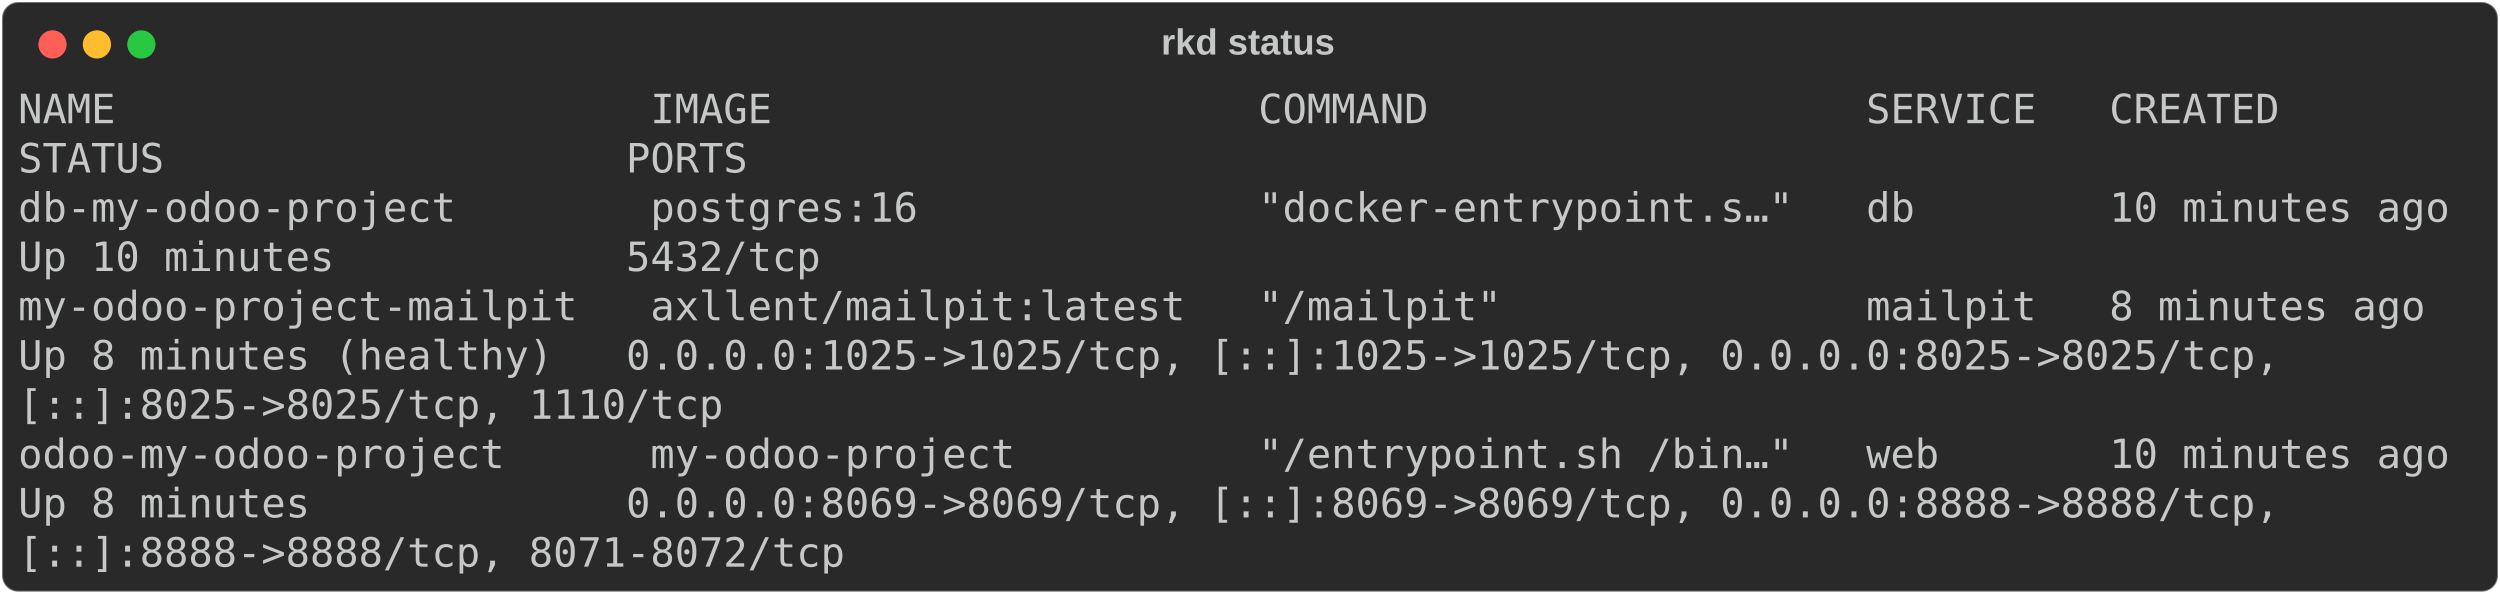
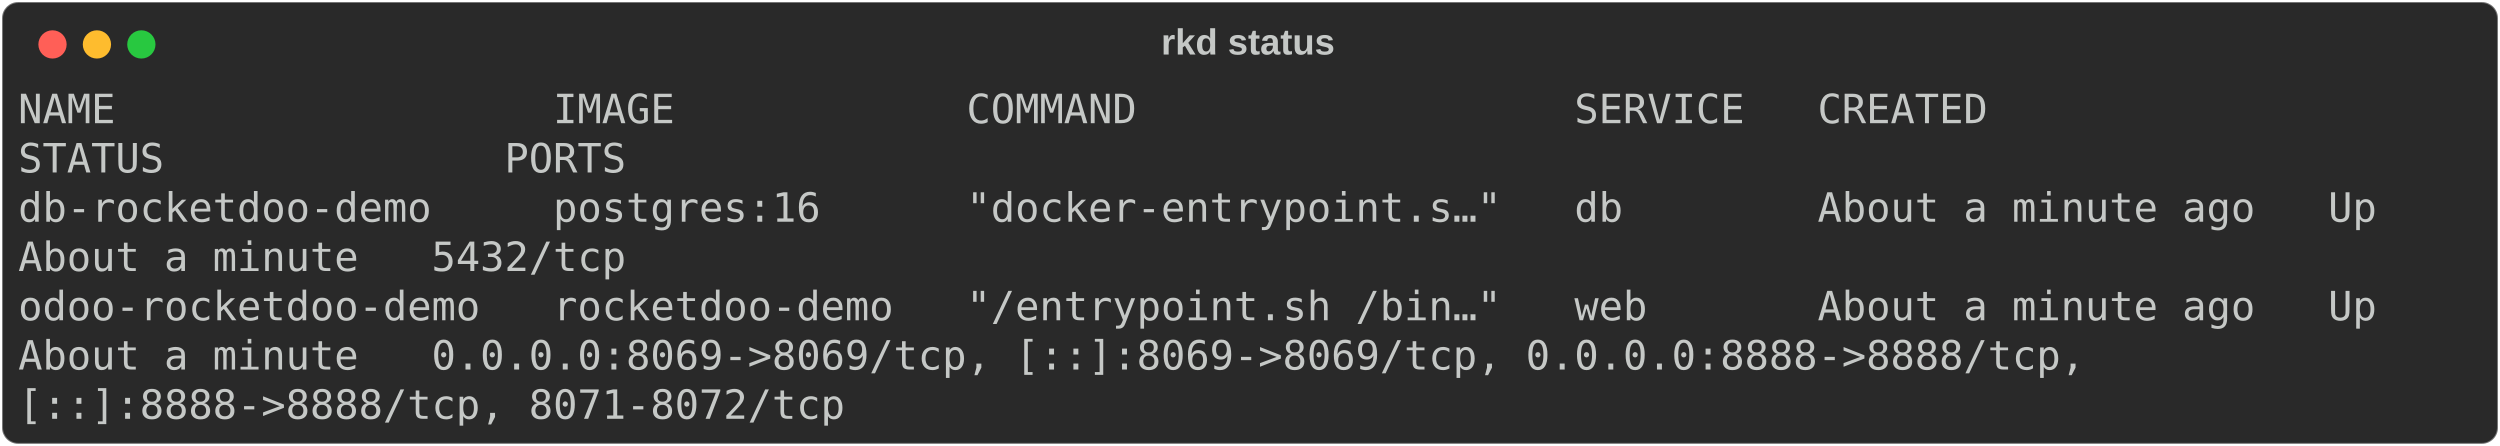
- <svg xmlns="http://www.w3.org/2000/svg" class="rich-terminal" viewBox="0 0 1238 294.0">
+ <svg xmlns="http://www.w3.org/2000/svg" class="rich-terminal" viewBox="0 0 1238 220.8">
  <style>

    @font-face {
        font-family: "Fira Code";
        src: local("FiraCode-Regular"),
                url("https://cdnjs.cloudflare.com/ajax/libs/firacode/6.2.0/woff2/FiraCode-Regular.woff2") format("woff2"),
                url("https://cdnjs.cloudflare.com/ajax/libs/firacode/6.2.0/woff/FiraCode-Regular.woff") format("woff");
        font-style: normal;
        font-weight: 400;
    }
    @font-face {
        font-family: "Fira Code";
        src: local("FiraCode-Bold"),
                url("https://cdnjs.cloudflare.com/ajax/libs/firacode/6.2.0/woff2/FiraCode-Bold.woff2") format("woff2"),
                url("https://cdnjs.cloudflare.com/ajax/libs/firacode/6.2.0/woff/FiraCode-Bold.woff") format("woff");
        font-style: bold;
        font-weight: 700;
    }

-     .terminal-1654656256-matrix {
+     .terminal-54310691-matrix {
        font-family: Fira Code, monospace;
        font-size: 20px;
        line-height: 24.4px;
        font-variant-east-asian: full-width;
    }

-     .terminal-1654656256-title {
+     .terminal-54310691-title {
        font-size: 18px;
        font-weight: bold;
        font-family: arial;
    }

-     .terminal-1654656256-r1 { fill: #c5c8c6 }
+     .terminal-54310691-r1 { fill: #c5c8c6 }
    </style>
  <defs>
-     <clipPath id="terminal-1654656256-clip-terminal">
-       <rect x="0" y="0" width="1219.0" height="243.0" />
+     <clipPath id="terminal-54310691-clip-terminal">
+       <rect x="0" y="0" width="1219.0" height="169.8" />
    </clipPath>
-     <clipPath id="terminal-1654656256-line-0">
+     <clipPath id="terminal-54310691-line-0">
      <rect x="0" y="1.5" width="1220" height="24.65" />
    </clipPath>
-     <clipPath id="terminal-1654656256-line-1">
+     <clipPath id="terminal-54310691-line-1">
      <rect x="0" y="25.9" width="1220" height="24.65" />
    </clipPath>
-     <clipPath id="terminal-1654656256-line-2">
+     <clipPath id="terminal-54310691-line-2">
      <rect x="0" y="50.3" width="1220" height="24.65" />
    </clipPath>
-     <clipPath id="terminal-1654656256-line-3">
+     <clipPath id="terminal-54310691-line-3">
      <rect x="0" y="74.7" width="1220" height="24.65" />
    </clipPath>
-     <clipPath id="terminal-1654656256-line-4">
+     <clipPath id="terminal-54310691-line-4">
      <rect x="0" y="99.1" width="1220" height="24.65" />
    </clipPath>
-     <clipPath id="terminal-1654656256-line-5">
+     <clipPath id="terminal-54310691-line-5">
      <rect x="0" y="123.5" width="1220" height="24.65" />
    </clipPath>
-     <clipPath id="terminal-1654656256-line-6">
-       <rect x="0" y="147.9" width="1220" height="24.65" />
-     </clipPath>
-     <clipPath id="terminal-1654656256-line-7">
-       <rect x="0" y="172.3" width="1220" height="24.65" />
-     </clipPath>
-     <clipPath id="terminal-1654656256-line-8">
-       <rect x="0" y="196.7" width="1220" height="24.65" />
-     </clipPath>
  </defs>
-   <rect fill="#292929" stroke="rgba(255,255,255,0.35)" stroke-width="1" x="1" y="1" width="1236" height="292" rx="8" />
-   <text class="terminal-1654656256-title" fill="#c5c8c6" text-anchor="middle" x="618" y="27">rkd status</text>
+   <rect fill="#292929" stroke="rgba(255,255,255,0.35)" stroke-width="1" x="1" y="1" width="1236" height="218.8" rx="8" />
+   <text class="terminal-54310691-title" fill="#c5c8c6" text-anchor="middle" x="618" y="27">rkd status</text>
  <g transform="translate(26,22)">
    <circle cx="0" cy="0" r="7" fill="#ff5f57" />
    <circle cx="22" cy="0" r="7" fill="#febc2e" />
    <circle cx="44" cy="0" r="7" fill="#28c840" />
  </g>
-   <g transform="translate(9, 41)" clip-path="url(#terminal-1654656256-clip-terminal)">
-     <g class="terminal-1654656256-matrix">
-       <text class="terminal-1654656256-r1" x="0" y="20" textLength="1220" clip-path="url(#terminal-1654656256-line-0)">NAME                      IMAGE                    COMMAND                  SERVICE   CREATED       </text>
-       <text class="terminal-1654656256-r1" x="1220" y="20" textLength="12.2" clip-path="url(#terminal-1654656256-line-0)">
+   <g transform="translate(9, 41)" clip-path="url(#terminal-54310691-clip-terminal)">
+     <g class="terminal-54310691-matrix">
+       <text class="terminal-54310691-r1" x="0" y="20" textLength="1159" clip-path="url(#terminal-54310691-line-0)">NAME                  IMAGE            COMMAND                  SERVICE   CREATED              </text>
+       <text class="terminal-54310691-r1" x="1220" y="20" textLength="12.2" clip-path="url(#terminal-54310691-line-0)">
</text>
-       <text class="terminal-1654656256-r1" x="0" y="44.4" textLength="366" clip-path="url(#terminal-1654656256-line-1)">STATUS                   PORTS</text>
-       <text class="terminal-1654656256-r1" x="1220" y="44.4" textLength="12.2" clip-path="url(#terminal-1654656256-line-1)">
+       <text class="terminal-54310691-r1" x="0" y="44.4" textLength="305" clip-path="url(#terminal-54310691-line-1)">STATUS              PORTS</text>
+       <text class="terminal-54310691-r1" x="1220" y="44.4" textLength="12.2" clip-path="url(#terminal-54310691-line-1)">
</text>
-       <text class="terminal-1654656256-r1" x="0" y="68.8" textLength="1220" clip-path="url(#terminal-1654656256-line-2)">db-my-odoo-project        postgres:16              "docker-entrypoint.s…"   db        10 minutes ago</text>
-       <text class="terminal-1654656256-r1" x="1220" y="68.8" textLength="12.2" clip-path="url(#terminal-1654656256-line-2)">
+       <text class="terminal-54310691-r1" x="0" y="68.8" textLength="1195.6" clip-path="url(#terminal-54310691-line-2)">db-rocketdoo-demo     postgres:16      "docker-entrypoint.s…"   db        About a minute ago   Up </text>
+       <text class="terminal-54310691-r1" x="1220" y="68.8" textLength="12.2" clip-path="url(#terminal-54310691-line-2)">
</text>
-       <text class="terminal-1654656256-r1" x="0" y="93.2" textLength="402.6" clip-path="url(#terminal-1654656256-line-3)">Up 10 minutes            5432/tcp</text>
-       <text class="terminal-1654656256-r1" x="1220" y="93.2" textLength="12.2" clip-path="url(#terminal-1654656256-line-3)">
+       <text class="terminal-54310691-r1" x="0" y="93.2" textLength="305" clip-path="url(#terminal-54310691-line-3)">About a minute   5432/tcp</text>
+       <text class="terminal-54310691-r1" x="1220" y="93.2" textLength="12.2" clip-path="url(#terminal-54310691-line-3)">
</text>
-       <text class="terminal-1654656256-r1" x="0" y="117.6" textLength="1220" clip-path="url(#terminal-1654656256-line-4)">my-odoo-project-mailpit   axllent/mailpit:latest   "/mailpit"               mailpit   8 minutes ago </text>
-       <text class="terminal-1654656256-r1" x="1220" y="117.6" textLength="12.2" clip-path="url(#terminal-1654656256-line-4)">
+       <text class="terminal-54310691-r1" x="0" y="117.6" textLength="1195.6" clip-path="url(#terminal-54310691-line-4)">odoo-rocketdoo-demo   rocketdoo-demo   "/entrypoint.sh /bin…"   web       About a minute ago   Up </text>
+       <text class="terminal-54310691-r1" x="1220" y="117.6" textLength="12.2" clip-path="url(#terminal-54310691-line-4)">
</text>
-       <text class="terminal-1654656256-r1" x="0" y="142" textLength="1146.8" clip-path="url(#terminal-1654656256-line-5)">Up 8 minutes (healthy)   0.0.0.0:1025-&gt;1025/tcp, [::]:1025-&gt;1025/tcp, 0.0.0.0:8025-&gt;8025/tcp, </text>
-       <text class="terminal-1654656256-r1" x="1220" y="142" textLength="12.2" clip-path="url(#terminal-1654656256-line-5)">
+       <text class="terminal-54310691-r1" x="0" y="142" textLength="1049.2" clip-path="url(#terminal-54310691-line-5)">About a minute   0.0.0.0:8069-&gt;8069/tcp, [::]:8069-&gt;8069/tcp, 0.0.0.0:8888-&gt;8888/tcp, </text>
+       <text class="terminal-54310691-r1" x="1220" y="142" textLength="12.2" clip-path="url(#terminal-54310691-line-5)">
</text>
-       <text class="terminal-1654656256-r1" x="0" y="166.4" textLength="353.8" clip-path="url(#terminal-1654656256-line-6)">[::]:8025-&gt;8025/tcp, 1110/tcp</text>
-       <text class="terminal-1654656256-r1" x="1220" y="166.4" textLength="12.2" clip-path="url(#terminal-1654656256-line-6)">
- </text>
-       <text class="terminal-1654656256-r1" x="0" y="190.8" textLength="1220" clip-path="url(#terminal-1654656256-line-7)">odoo-my-odoo-project      my-odoo-project          "/entrypoint.sh /bin…"   web       10 minutes ago</text>
-       <text class="terminal-1654656256-r1" x="1220" y="190.8" textLength="12.2" clip-path="url(#terminal-1654656256-line-7)">
- </text>
-       <text class="terminal-1654656256-r1" x="0" y="215.2" textLength="1146.8" clip-path="url(#terminal-1654656256-line-8)">Up 8 minutes             0.0.0.0:8069-&gt;8069/tcp, [::]:8069-&gt;8069/tcp, 0.0.0.0:8888-&gt;8888/tcp, </text>
-       <text class="terminal-1654656256-r1" x="1220" y="215.2" textLength="12.2" clip-path="url(#terminal-1654656256-line-8)">
- </text>
-       <text class="terminal-1654656256-r1" x="0" y="239.6" textLength="414.8" clip-path="url(#terminal-1654656256-line-9)">[::]:8888-&gt;8888/tcp, 8071-8072/tcp</text>
-       <text class="terminal-1654656256-r1" x="1220" y="239.6" textLength="12.2" clip-path="url(#terminal-1654656256-line-9)">
+       <text class="terminal-54310691-r1" x="0" y="166.4" textLength="414.8" clip-path="url(#terminal-54310691-line-6)">[::]:8888-&gt;8888/tcp, 8071-8072/tcp</text>
+       <text class="terminal-54310691-r1" x="1220" y="166.4" textLength="12.2" clip-path="url(#terminal-54310691-line-6)">
</text>
    </g>
  </g>
</svg>
